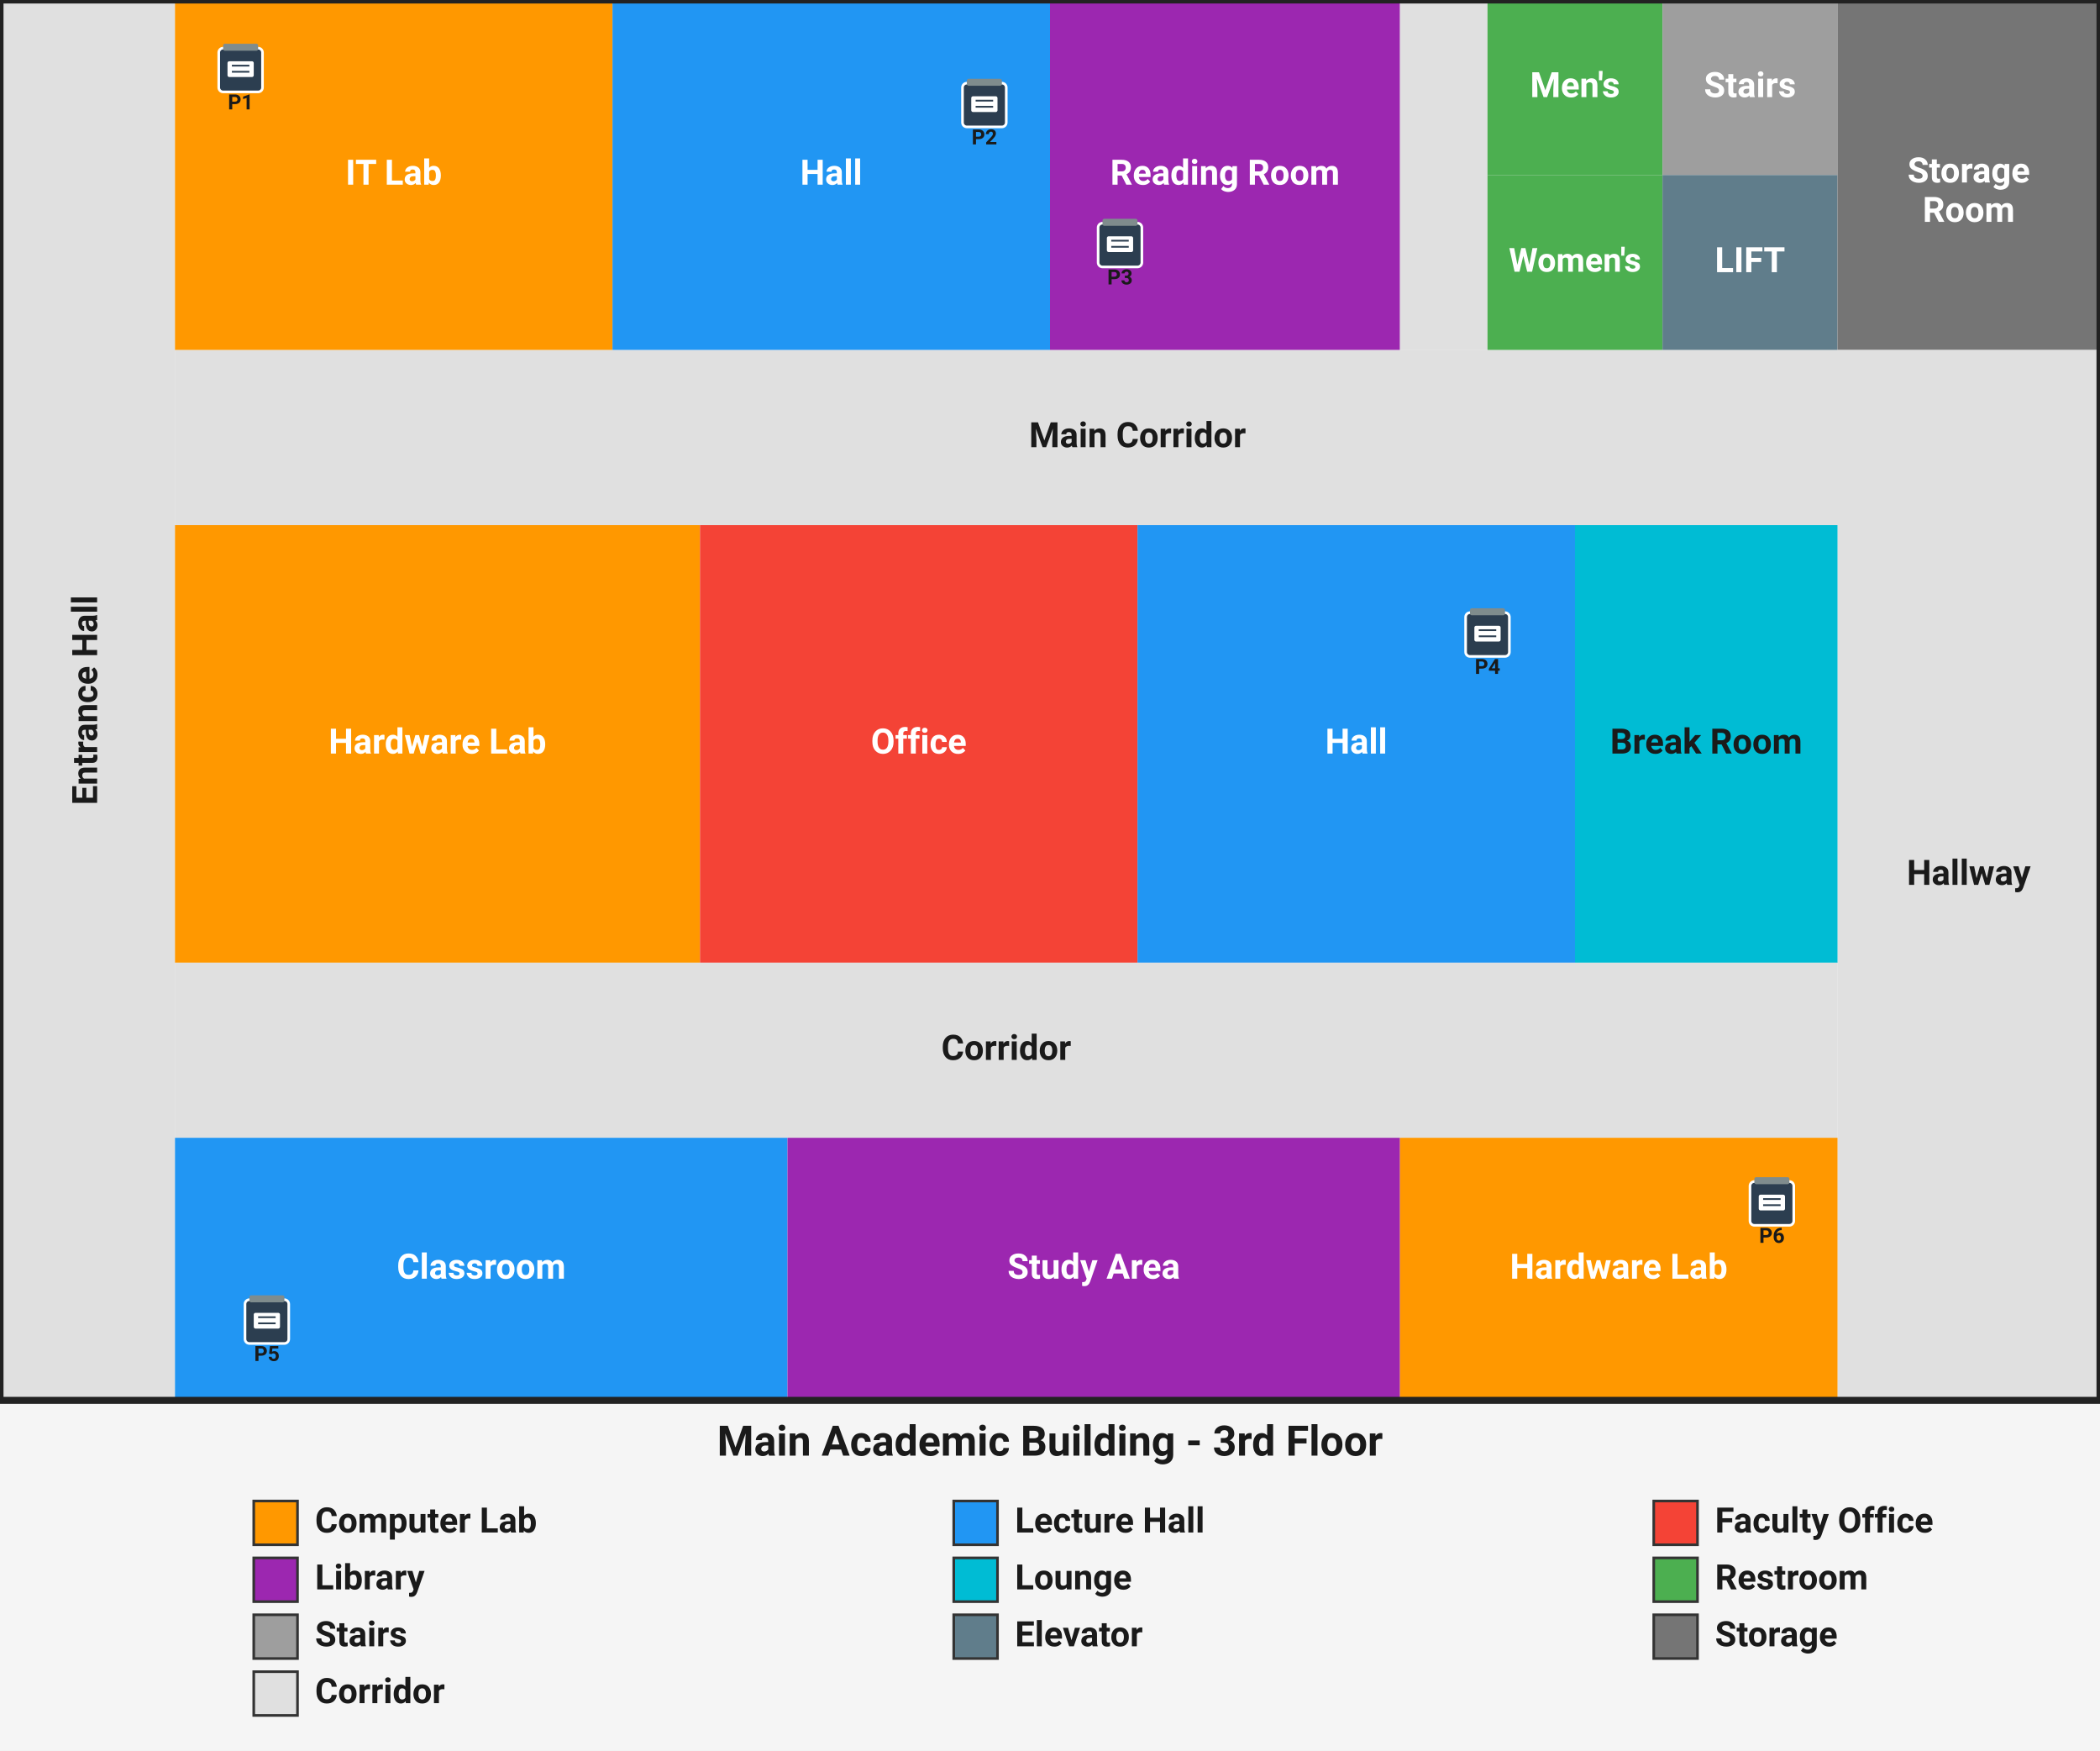
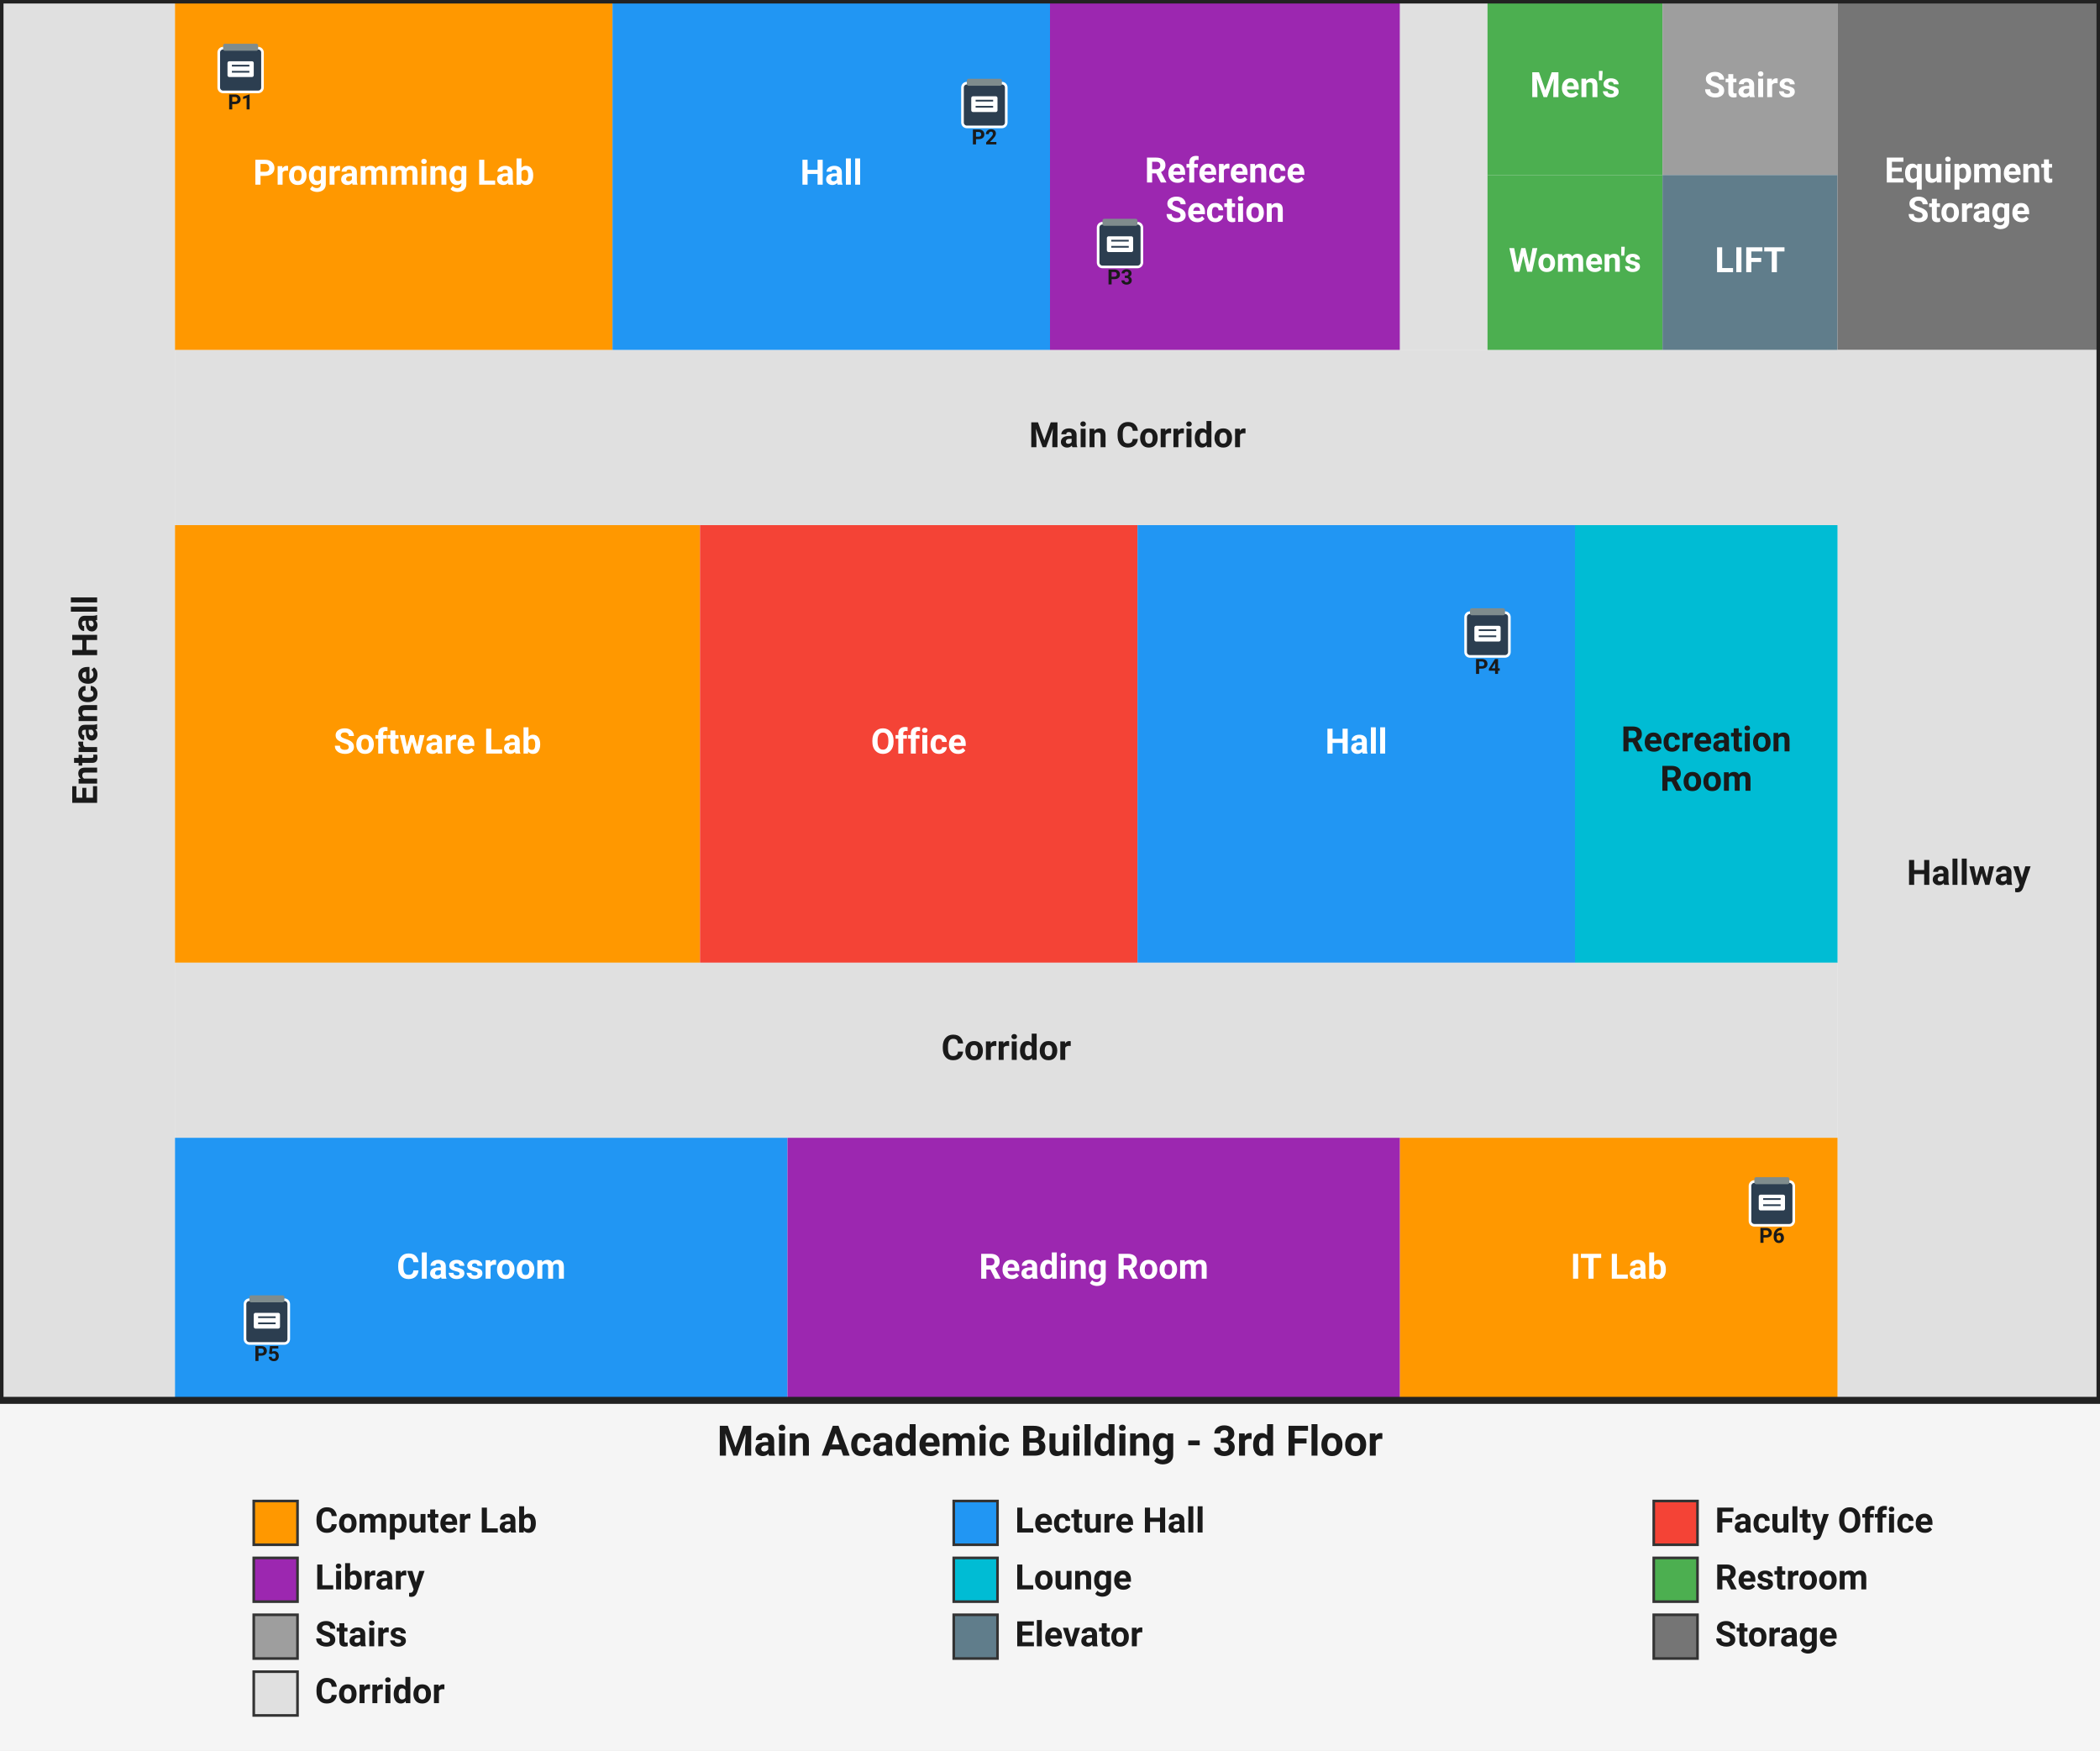
<svg xmlns="http://www.w3.org/2000/svg" viewBox="0 0 2400 2000" width="2400" height="2000" style="display:block; max-width:100%; height:auto;">
  <defs>
    <style>
      text { 
        -webkit-font-smoothing: antialiased;
        -moz-osx-font-smoothing: grayscale;
      }
    </style>
  </defs>
  <rect x="0" y="0" width="2400" height="2000" fill="#f5f5f5" />
  <rect x="0" y="0" width="200" height="1600" fill="#E0E0E0" stroke="none" />
  <text x="100.0" y="800.0" font-family="Roboto,Segoe UI,Arial,sans-serif" font-size="40" font-weight="600" fill="#1a1a1a" text-anchor="middle" dominant-baseline="middle" transform="rotate(-90 100.0 800.0)">
              Entrance Hall
            </text>
  <rect x="200" y="0" width="500" height="400" fill="#FF9800" stroke="none" />
  <text x="450.0" y="200.0" font-family="Roboto,Segoe UI,Arial,sans-serif" font-size="40" font-weight="600" fill="white" text-anchor="middle" dominant-baseline="middle">
-               IT Lab
+               Programming Lab
            </text>
  <rect x="700" y="0" width="500" height="400" fill="#2196F3" stroke="none" />
  <text x="950.0" y="200.0" font-family="Roboto,Segoe UI,Arial,sans-serif" font-size="40" font-weight="600" fill="white" text-anchor="middle" dominant-baseline="middle">
              Hall
            </text>
  <rect x="1200" y="0" width="400" height="400" fill="#9C27B0" stroke="none" />
-   <text x="1400.0" y="200.0" font-family="Roboto,Segoe UI,Arial,sans-serif" font-size="40" font-weight="600" fill="white" text-anchor="middle" dominant-baseline="middle">
-               Reading Room
-             </text>
+   <g>
+     <text x="1400.0" y="197.5" font-family="Roboto,Segoe UI,Arial,sans-serif" font-size="40" font-weight="600" fill="white" text-anchor="middle" dominant-baseline="middle">
+                   Reference
+                 </text>
+     <text x="1400.0" y="242.5" font-family="Roboto,Segoe UI,Arial,sans-serif" font-size="40" font-weight="600" fill="white" text-anchor="middle" dominant-baseline="middle">
+                   Section
+                 </text>
+   </g>
  <rect x="1600" y="0" width="100" height="400" fill="#E0E0E0" stroke="none" />
  <rect x="1700" y="0" width="200" height="200" fill="#4CAF50" stroke="none" />
  <text x="1800.0" y="100.0" font-family="Roboto,Segoe UI,Arial,sans-serif" font-size="40" font-weight="600" fill="white" text-anchor="middle" dominant-baseline="middle">
              Men's
            </text>
  <rect x="1700" y="200" width="200" height="200" fill="#4CAF50" stroke="none" />
  <text x="1800.0" y="300.0" font-family="Roboto,Segoe UI,Arial,sans-serif" font-size="38" font-weight="600" fill="white" text-anchor="middle" dominant-baseline="middle">
              Women's
            </text>
  <rect x="1900" y="0" width="200" height="200" fill="#9E9E9E" stroke="none" />
  <text x="2000.0" y="100.0" font-family="Roboto,Segoe UI,Arial,sans-serif" font-size="40" font-weight="600" fill="white" text-anchor="middle" dominant-baseline="middle">
              Stairs
            </text>
  <rect x="1900" y="200" width="200" height="200" fill="#607D8B" stroke="none" />
  <text x="2000.0" y="300.0" font-family="Roboto,Segoe UI,Arial,sans-serif" font-size="40" font-weight="600" fill="white" text-anchor="middle" dominant-baseline="middle">
              LIFT
            </text>
  <rect x="2100" y="0" width="300" height="400" fill="#757575" stroke="none" />
  <g>
    <text x="2250.0" y="197.5" font-family="Roboto,Segoe UI,Arial,sans-serif" font-size="40" font-weight="600" fill="white" text-anchor="middle" dominant-baseline="middle">
-                   Storage
+                   Equipment
                </text>
    <text x="2250.0" y="242.5" font-family="Roboto,Segoe UI,Arial,sans-serif" font-size="40" font-weight="600" fill="white" text-anchor="middle" dominant-baseline="middle">
-                   Room
+                   Storage
                </text>
  </g>
  <rect x="200" y="400" width="2200" height="200" fill="#E0E0E0" stroke="none" />
  <text x="1300.0" y="500.0" font-family="Roboto,Segoe UI,Arial,sans-serif" font-size="40" font-weight="600" fill="#1a1a1a" text-anchor="middle" dominant-baseline="middle">
              Main Corridor
            </text>
  <rect x="1600" y="400" width="100" height="100" fill="#E0E0E0" stroke="none" />
  <rect x="2100" y="400" width="300" height="1200" fill="#E0E0E0" stroke="none" />
  <text x="2250.0" y="1000.0" font-family="Roboto,Segoe UI,Arial,sans-serif" font-size="40" font-weight="600" fill="#1a1a1a" text-anchor="middle" dominant-baseline="middle">
              Hallway
            </text>
  <rect x="200" y="600" width="600" height="500" fill="#FF9800" stroke="none" />
  <text x="500.0" y="850.0" font-family="Roboto,Segoe UI,Arial,sans-serif" font-size="40" font-weight="600" fill="white" text-anchor="middle" dominant-baseline="middle">
-               Hardware Lab
+               Software Lab
            </text>
  <rect x="800" y="600" width="500" height="500" fill="#F44336" stroke="none" />
  <text x="1050.0" y="850.0" font-family="Roboto,Segoe UI,Arial,sans-serif" font-size="40" font-weight="600" fill="white" text-anchor="middle" dominant-baseline="middle">
              Office
            </text>
  <rect x="1300" y="600" width="500" height="500" fill="#2196F3" stroke="none" />
  <text x="1550.0" y="850.0" font-family="Roboto,Segoe UI,Arial,sans-serif" font-size="40" font-weight="600" fill="white" text-anchor="middle" dominant-baseline="middle">
              Hall
            </text>
  <rect x="1800" y="600" width="300" height="500" fill="#00BCD4" stroke="none" />
-   <text x="1950.0" y="850.0" font-family="Roboto,Segoe UI,Arial,sans-serif" font-size="40" font-weight="600" fill="#1a1a1a" text-anchor="middle" dominant-baseline="middle">
-               Break Room
-             </text>
+   <g>
+     <text x="1950.0" y="847.5" font-family="Roboto,Segoe UI,Arial,sans-serif" font-size="40" font-weight="600" fill="#1a1a1a" text-anchor="middle" dominant-baseline="middle">
+                   Recreation
+                 </text>
+     <text x="1950.0" y="892.5" font-family="Roboto,Segoe UI,Arial,sans-serif" font-size="40" font-weight="600" fill="#1a1a1a" text-anchor="middle" dominant-baseline="middle">
+                   Room
+                 </text>
+   </g>
  <rect x="200" y="1100" width="1900" height="200" fill="#E0E0E0" stroke="none" />
  <text x="1150.0" y="1200.0" font-family="Roboto,Segoe UI,Arial,sans-serif" font-size="40" font-weight="600" fill="#1a1a1a" text-anchor="middle" dominant-baseline="middle">
              Corridor
            </text>
  <rect x="200" y="1300" width="700" height="300" fill="#2196F3" stroke="none" />
  <text x="550.0" y="1450.0" font-family="Roboto,Segoe UI,Arial,sans-serif" font-size="40" font-weight="600" fill="white" text-anchor="middle" dominant-baseline="middle">
              Classroom
            </text>
  <rect x="900" y="1300" width="700" height="300" fill="#9C27B0" stroke="none" />
  <text x="1250.0" y="1450.0" font-family="Roboto,Segoe UI,Arial,sans-serif" font-size="40" font-weight="600" fill="white" text-anchor="middle" dominant-baseline="middle">
-               Study Area
+               Reading Room
            </text>
  <rect x="1600" y="1300" width="500" height="300" fill="#FF9800" stroke="none" />
  <text x="1850.0" y="1450.0" font-family="Roboto,Segoe UI,Arial,sans-serif" font-size="40" font-weight="600" fill="white" text-anchor="middle" dominant-baseline="middle">
-               Hardware Lab
+               IT Lab
            </text>
  <rect x="250.0" y="55.0" width="50" height="50" fill="#2C3E50" stroke="#FFF" stroke-width="3" rx="5" />
  <rect x="255.0" y="50.0" width="40" height="8" fill="#7F8C8D" rx="2" />
  <rect x="260.0" y="70.0" width="30" height="18" fill="white" rx="2" />
  <line x1="265.0" y1="75.0" x2="285.0" y2="75.0" stroke="#2C3E50" stroke-width="2" />
  <line x1="265.0" y1="82.0" x2="285.0" y2="82.0" stroke="#2C3E50" stroke-width="2" />
  <text x="275.0" y="125.0" font-family="Roboto,Segoe UI,Arial,sans-serif" font-size="24" font-weight="700" fill="#1a1a1a" text-anchor="middle">
      P1
    </text>
  <rect x="1100.0" y="95.0" width="50" height="50" fill="#2C3E50" stroke="#FFF" stroke-width="3" rx="5" />
  <rect x="1105.0" y="90.0" width="40" height="8" fill="#7F8C8D" rx="2" />
  <rect x="1110.0" y="110.0" width="30" height="18" fill="white" rx="2" />
  <line x1="1115.0" y1="115.0" x2="1135.0" y2="115.0" stroke="#2C3E50" stroke-width="2" />
  <line x1="1115.0" y1="122.0" x2="1135.0" y2="122.0" stroke="#2C3E50" stroke-width="2" />
  <text x="1125.0" y="165.0" font-family="Roboto,Segoe UI,Arial,sans-serif" font-size="24" font-weight="700" fill="#1a1a1a" text-anchor="middle">
      P2
    </text>
  <rect x="1255.0" y="255.0" width="50" height="50" fill="#2C3E50" stroke="#FFF" stroke-width="3" rx="5" />
  <rect x="1260.0" y="250.0" width="40" height="8" fill="#7F8C8D" rx="2" />
  <rect x="1265.0" y="270.0" width="30" height="18" fill="white" rx="2" />
  <line x1="1270.0" y1="275.0" x2="1290.0" y2="275.0" stroke="#2C3E50" stroke-width="2" />
  <line x1="1270.0" y1="282.0" x2="1290.0" y2="282.0" stroke="#2C3E50" stroke-width="2" />
  <text x="1280.0" y="325.0" font-family="Roboto,Segoe UI,Arial,sans-serif" font-size="24" font-weight="700" fill="#1a1a1a" text-anchor="middle">
      P3
    </text>
  <rect x="1675.0" y="700.0" width="50" height="50" fill="#2C3E50" stroke="#FFF" stroke-width="3" rx="5" />
  <rect x="1680.0" y="695.0" width="40" height="8" fill="#7F8C8D" rx="2" />
  <rect x="1685.0" y="715.0" width="30" height="18" fill="white" rx="2" />
  <line x1="1690.0" y1="720.0" x2="1710.0" y2="720.0" stroke="#2C3E50" stroke-width="2" />
  <line x1="1690.0" y1="727.0" x2="1710.0" y2="727.0" stroke="#2C3E50" stroke-width="2" />
  <text x="1700.0" y="770.0" font-family="Roboto,Segoe UI,Arial,sans-serif" font-size="24" font-weight="700" fill="#1a1a1a" text-anchor="middle">
      P4
    </text>
  <rect x="280.0" y="1485.0" width="50" height="50" fill="#2C3E50" stroke="#FFF" stroke-width="3" rx="5" />
  <rect x="285.0" y="1480.0" width="40" height="8" fill="#7F8C8D" rx="2" />
  <rect x="290.0" y="1500.0" width="30" height="18" fill="white" rx="2" />
  <line x1="295.0" y1="1505.0" x2="315.0" y2="1505.0" stroke="#2C3E50" stroke-width="2" />
  <line x1="295.0" y1="1512.0" x2="315.0" y2="1512.0" stroke="#2C3E50" stroke-width="2" />
  <text x="305.0" y="1555.0" font-family="Roboto,Segoe UI,Arial,sans-serif" font-size="24" font-weight="700" fill="#1a1a1a" text-anchor="middle">
      P5
    </text>
  <rect x="2000.0" y="1350.0" width="50" height="50" fill="#2C3E50" stroke="#FFF" stroke-width="3" rx="5" />
  <rect x="2005.0" y="1345.0" width="40" height="8" fill="#7F8C8D" rx="2" />
  <rect x="2010.0" y="1365.0" width="30" height="18" fill="white" rx="2" />
  <line x1="2015.0" y1="1370.0" x2="2035.0" y2="1370.0" stroke="#2C3E50" stroke-width="2" />
  <line x1="2015.0" y1="1377.0" x2="2035.0" y2="1377.0" stroke="#2C3E50" stroke-width="2" />
  <text x="2025.0" y="1420.0" font-family="Roboto,Segoe UI,Arial,sans-serif" font-size="24" font-weight="700" fill="#1a1a1a" text-anchor="middle">
      P6
    </text>
  <rect x="0" y="0" width="2400" height="1600" fill="none" stroke="#222" stroke-width="8" />
  <text x="1200.0" y="1650" font-family="Roboto,Segoe UI,Arial,sans-serif" font-size="48" font-weight="700" fill="#1a1a1a" text-anchor="middle" dominant-baseline="middle">
          Main Academic Building - 3rd Floor
        </text>
  <rect x="290.0" y="1715.0" width="50" height="50" fill="#FF9800" stroke="#333" stroke-width="3" />
  <text x="360.0" y="1740" font-family="Roboto,Segoe UI,Arial,sans-serif" font-size="40" font-weight="700" fill="#1a1a1a" text-anchor="start" dominant-baseline="middle">
          Computer Lab
        </text>
  <rect x="1090.0" y="1715.0" width="50" height="50" fill="#2196F3" stroke="#333" stroke-width="3" />
  <text x="1160.0" y="1740" font-family="Roboto,Segoe UI,Arial,sans-serif" font-size="40" font-weight="700" fill="#1a1a1a" text-anchor="start" dominant-baseline="middle">
          Lecture Hall
        </text>
  <rect x="1890.0" y="1715.0" width="50" height="50" fill="#F44336" stroke="#333" stroke-width="3" />
  <text x="1960.0" y="1740" font-family="Roboto,Segoe UI,Arial,sans-serif" font-size="40" font-weight="700" fill="#1a1a1a" text-anchor="start" dominant-baseline="middle">
          Faculty Office
        </text>
  <rect x="290.0" y="1780.0" width="50" height="50" fill="#9C27B0" stroke="#333" stroke-width="3" />
  <text x="360.0" y="1805" font-family="Roboto,Segoe UI,Arial,sans-serif" font-size="40" font-weight="700" fill="#1a1a1a" text-anchor="start" dominant-baseline="middle">
          Library
        </text>
  <rect x="1090.0" y="1780.0" width="50" height="50" fill="#00BCD4" stroke="#333" stroke-width="3" />
  <text x="1160.0" y="1805" font-family="Roboto,Segoe UI,Arial,sans-serif" font-size="40" font-weight="700" fill="#1a1a1a" text-anchor="start" dominant-baseline="middle">
          Lounge
        </text>
  <rect x="1890.0" y="1780.0" width="50" height="50" fill="#4CAF50" stroke="#333" stroke-width="3" />
  <text x="1960.0" y="1805" font-family="Roboto,Segoe UI,Arial,sans-serif" font-size="40" font-weight="700" fill="#1a1a1a" text-anchor="start" dominant-baseline="middle">
          Restroom
        </text>
  <rect x="290.0" y="1845.0" width="50" height="50" fill="#9E9E9E" stroke="#333" stroke-width="3" />
  <text x="360.0" y="1870" font-family="Roboto,Segoe UI,Arial,sans-serif" font-size="40" font-weight="700" fill="#1a1a1a" text-anchor="start" dominant-baseline="middle">
          Stairs
        </text>
  <rect x="1090.0" y="1845.0" width="50" height="50" fill="#607D8B" stroke="#333" stroke-width="3" />
  <text x="1160.0" y="1870" font-family="Roboto,Segoe UI,Arial,sans-serif" font-size="40" font-weight="700" fill="#1a1a1a" text-anchor="start" dominant-baseline="middle">
          Elevator
        </text>
  <rect x="1890.0" y="1845.0" width="50" height="50" fill="#757575" stroke="#333" stroke-width="3" />
  <text x="1960.0" y="1870" font-family="Roboto,Segoe UI,Arial,sans-serif" font-size="40" font-weight="700" fill="#1a1a1a" text-anchor="start" dominant-baseline="middle">
          Storage
        </text>
  <rect x="290.0" y="1910.0" width="50" height="50" fill="#E0E0E0" stroke="#333" stroke-width="3" />
  <text x="360.0" y="1935" font-family="Roboto,Segoe UI,Arial,sans-serif" font-size="40" font-weight="700" fill="#1a1a1a" text-anchor="start" dominant-baseline="middle">
          Corridor
        </text>
</svg>
